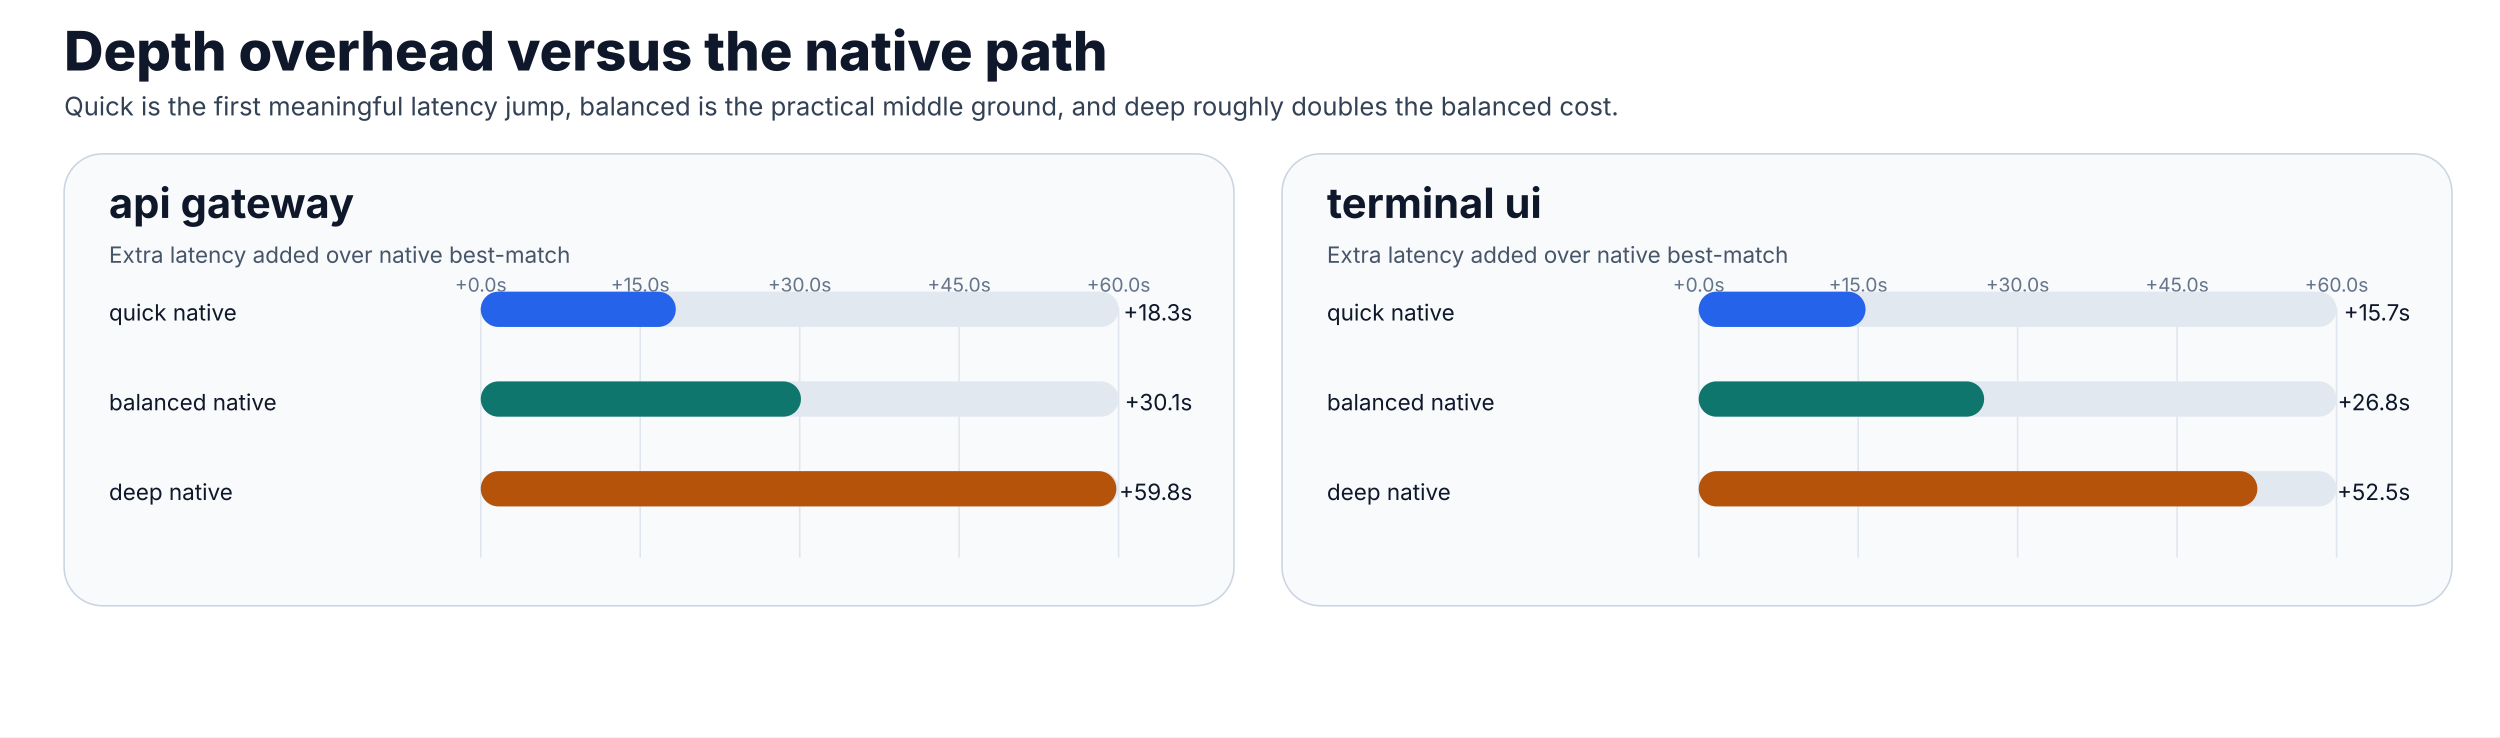
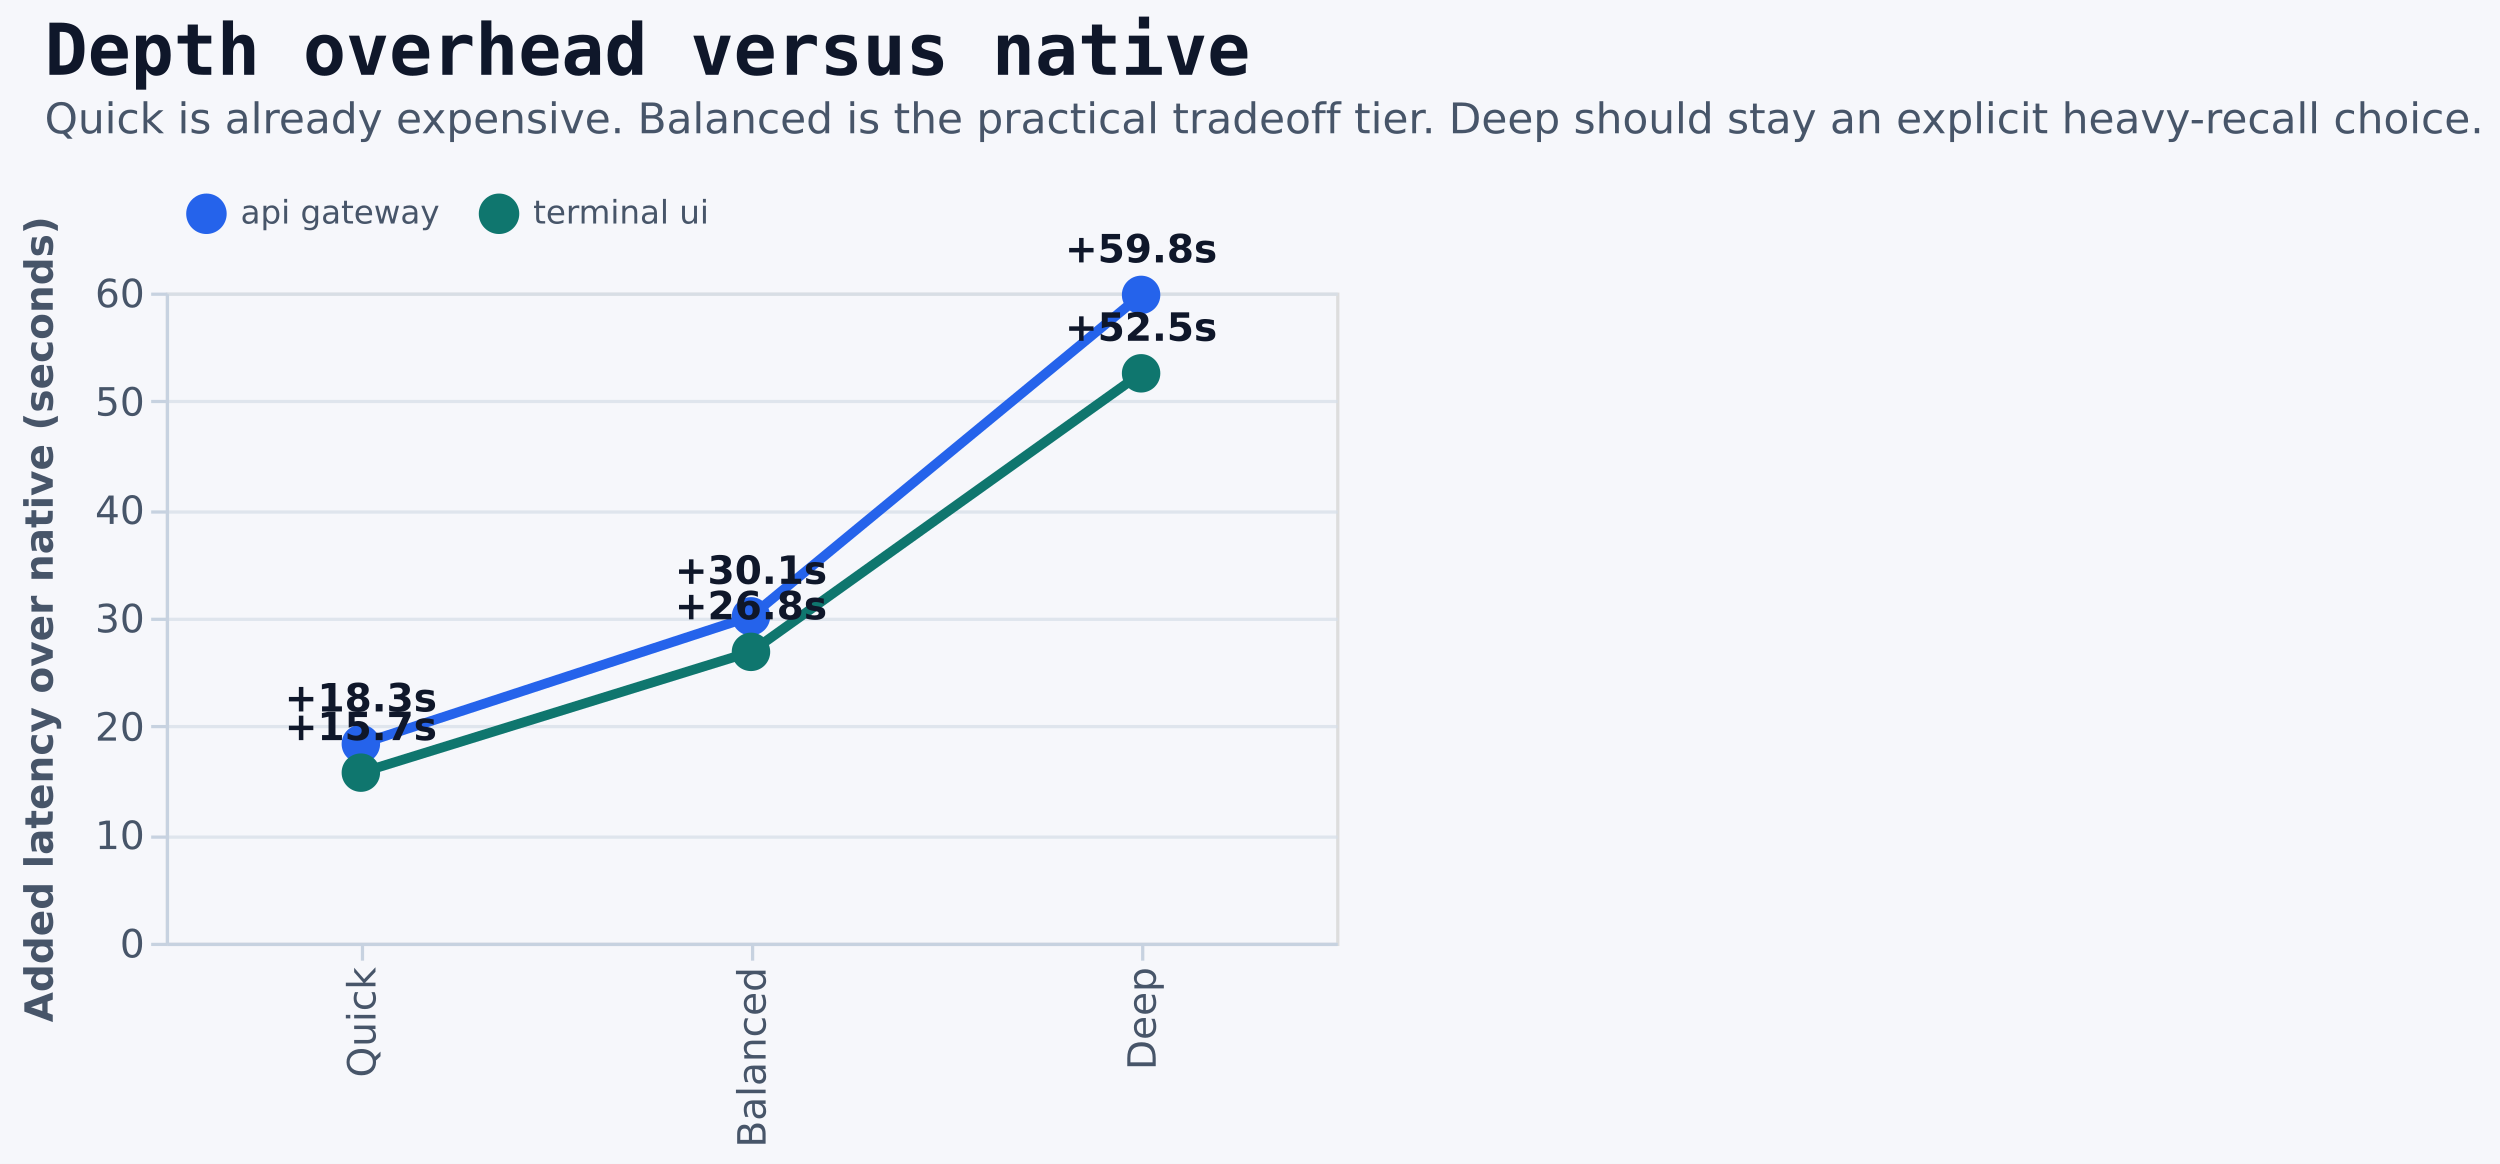
- <svg xmlns="http://www.w3.org/2000/svg" viewBox="0 0 1560 460" width="1560" height="460" role="img">
-   <rect x="0.0" y="0.0" width="1560.0" height="460.0" fill="#ffffff" />
-   <text x="40.0" y="44.0" font-family="Mona Sans, Inter, sans-serif" font-size="34" font-weight="800" fill="#0f172a" text-anchor="start">Depth overhead versus the native path</text>
-   <text x="40.0" y="72.0" font-family="Mona Sans, Inter, sans-serif" font-size="16" font-weight="400" fill="#334155" text-anchor="start">Quick is the first meaningful latency jump, balanced is the practical middle ground, and deep roughly doubles the balanced cost.</text>
-   <rect x="40.0" y="96.0" width="730.0" height="282.0" fill="#f8fafc" rx="24.0" stroke="#cbd5e1" stroke-width="1.0" />
-   <text x="68.0" y="136.0" font-family="Mona Sans, Inter, sans-serif" font-size="26" font-weight="700" fill="#0f172a" text-anchor="start">api gateway</text>
-   <text x="68.0" y="164.0" font-family="Mona Sans, Inter, sans-serif" font-size="14" font-weight="400" fill="#475569" text-anchor="start">Extra latency added over native best-match</text>
-   <line x1="300.0" y1="192.0" x2="300.0" y2="348.0" stroke="#cbd5e1" stroke-width="1.0" opacity="0.550" />
-   <text x="300.0" y="182.0" font-family="Mona Sans, Inter, sans-serif" font-size="12" font-weight="400" fill="#64748b" text-anchor="middle">+0.0s</text>
-   <line x1="399.5" y1="192.0" x2="399.5" y2="348.0" stroke="#cbd5e1" stroke-width="1.0" opacity="0.550" />
-   <text x="399.5" y="182.0" font-family="Mona Sans, Inter, sans-serif" font-size="12" font-weight="400" fill="#64748b" text-anchor="middle">+15.0s</text>
-   <line x1="499.0" y1="192.0" x2="499.0" y2="348.0" stroke="#cbd5e1" stroke-width="1.0" opacity="0.550" />
-   <text x="499.0" y="182.0" font-family="Mona Sans, Inter, sans-serif" font-size="12" font-weight="400" fill="#64748b" text-anchor="middle">+30.0s</text>
-   <line x1="598.5" y1="192.0" x2="598.5" y2="348.0" stroke="#cbd5e1" stroke-width="1.0" opacity="0.550" />
-   <text x="598.5" y="182.0" font-family="Mona Sans, Inter, sans-serif" font-size="12" font-weight="400" fill="#64748b" text-anchor="middle">+45.0s</text>
-   <line x1="698.0" y1="192.0" x2="698.0" y2="348.0" stroke="#cbd5e1" stroke-width="1.0" opacity="0.550" />
-   <text x="698.0" y="182.0" font-family="Mona Sans, Inter, sans-serif" font-size="12" font-weight="400" fill="#64748b" text-anchor="middle">+60.0s</text>
-   <text x="68.0" y="200.0" font-family="Mona Sans, Inter, sans-serif" font-size="14" font-weight="400" fill="#0f172a" text-anchor="start">quick native</text>
-   <rect x="300.0" y="182.0" width="398.0" height="22.0" fill="#e2e8f0" rx="11.0" />
-   <rect x="300.0" y="182.0" width="121.7" height="22.0" fill="#2563eb" rx="11.0" />
-   <text x="744.0" y="200.0" font-family="Mona Sans, Inter, sans-serif" font-size="14" font-weight="400" fill="#0f172a" text-anchor="end">+18.3s</text>
-   <text x="68.0" y="256.0" font-family="Mona Sans, Inter, sans-serif" font-size="14" font-weight="400" fill="#0f172a" text-anchor="start">balanced native</text>
-   <rect x="300.0" y="238.0" width="398.0" height="22.0" fill="#e2e8f0" rx="11.0" />
-   <rect x="300.0" y="238.0" width="199.8" height="22.0" fill="#0f766e" rx="11.0" />
-   <text x="744.0" y="256.0" font-family="Mona Sans, Inter, sans-serif" font-size="14" font-weight="400" fill="#0f172a" text-anchor="end">+30.1s</text>
-   <text x="68.0" y="312.0" font-family="Mona Sans, Inter, sans-serif" font-size="14" font-weight="400" fill="#0f172a" text-anchor="start">deep native</text>
-   <rect x="300.0" y="294.0" width="398.0" height="22.0" fill="#e2e8f0" rx="11.0" />
-   <rect x="300.0" y="294.0" width="396.6" height="22.0" fill="#b45309" rx="11.0" />
-   <text x="744.0" y="312.0" font-family="Mona Sans, Inter, sans-serif" font-size="14" font-weight="400" fill="#0f172a" text-anchor="end">+59.8s</text>
-   <rect x="800.0" y="96.0" width="730.0" height="282.0" fill="#f8fafc" rx="24.0" stroke="#cbd5e1" stroke-width="1.0" />
-   <text x="828.0" y="136.0" font-family="Mona Sans, Inter, sans-serif" font-size="26" font-weight="700" fill="#0f172a" text-anchor="start">terminal ui</text>
-   <text x="828.0" y="164.0" font-family="Mona Sans, Inter, sans-serif" font-size="14" font-weight="400" fill="#475569" text-anchor="start">Extra latency added over native best-match</text>
-   <line x1="1060.0" y1="192.0" x2="1060.0" y2="348.0" stroke="#cbd5e1" stroke-width="1.0" opacity="0.550" />
-   <text x="1060.0" y="182.0" font-family="Mona Sans, Inter, sans-serif" font-size="12" font-weight="400" fill="#64748b" text-anchor="middle">+0.0s</text>
-   <line x1="1159.5" y1="192.0" x2="1159.5" y2="348.0" stroke="#cbd5e1" stroke-width="1.0" opacity="0.550" />
-   <text x="1159.5" y="182.0" font-family="Mona Sans, Inter, sans-serif" font-size="12" font-weight="400" fill="#64748b" text-anchor="middle">+15.0s</text>
-   <line x1="1259.0" y1="192.0" x2="1259.0" y2="348.0" stroke="#cbd5e1" stroke-width="1.0" opacity="0.550" />
-   <text x="1259.0" y="182.0" font-family="Mona Sans, Inter, sans-serif" font-size="12" font-weight="400" fill="#64748b" text-anchor="middle">+30.0s</text>
-   <line x1="1358.5" y1="192.0" x2="1358.5" y2="348.0" stroke="#cbd5e1" stroke-width="1.0" opacity="0.550" />
-   <text x="1358.5" y="182.0" font-family="Mona Sans, Inter, sans-serif" font-size="12" font-weight="400" fill="#64748b" text-anchor="middle">+45.0s</text>
-   <line x1="1458.0" y1="192.0" x2="1458.0" y2="348.0" stroke="#cbd5e1" stroke-width="1.0" opacity="0.550" />
-   <text x="1458.0" y="182.0" font-family="Mona Sans, Inter, sans-serif" font-size="12" font-weight="400" fill="#64748b" text-anchor="middle">+60.0s</text>
-   <text x="828.0" y="200.0" font-family="Mona Sans, Inter, sans-serif" font-size="14" font-weight="400" fill="#0f172a" text-anchor="start">quick native</text>
-   <rect x="1060.0" y="182.0" width="398.0" height="22.0" fill="#e2e8f0" rx="11.0" />
-   <rect x="1060.0" y="182.0" width="104.1" height="22.0" fill="#2563eb" rx="11.0" />
-   <text x="1504.0" y="200.0" font-family="Mona Sans, Inter, sans-serif" font-size="14" font-weight="400" fill="#0f172a" text-anchor="end">+15.7s</text>
-   <text x="828.0" y="256.0" font-family="Mona Sans, Inter, sans-serif" font-size="14" font-weight="400" fill="#0f172a" text-anchor="start">balanced native</text>
-   <rect x="1060.0" y="238.0" width="398.0" height="22.0" fill="#e2e8f0" rx="11.0" />
-   <rect x="1060.0" y="238.0" width="178.1" height="22.0" fill="#0f766e" rx="11.0" />
-   <text x="1504.0" y="256.0" font-family="Mona Sans, Inter, sans-serif" font-size="14" font-weight="400" fill="#0f172a" text-anchor="end">+26.8s</text>
-   <text x="828.0" y="312.0" font-family="Mona Sans, Inter, sans-serif" font-size="14" font-weight="400" fill="#0f172a" text-anchor="start">deep native</text>
-   <rect x="1060.0" y="294.0" width="398.0" height="22.0" fill="#e2e8f0" rx="11.0" />
-   <rect x="1060.0" y="294.0" width="348.6" height="22.0" fill="#b45309" rx="11.0" />
-   <text x="1504.0" y="312.0" font-family="Mona Sans, Inter, sans-serif" font-size="14" font-weight="400" fill="#0f172a" text-anchor="end">+52.5s</text>
+ <svg xmlns="http://www.w3.org/2000/svg" version="1.1" class="marks" width="769" height="358" viewBox="0 0 769 358">
+   <rect width="769" height="358" fill="#f6f7fb" />
+   <g fill="none" stroke-miterlimit="10" transform="translate(51,90)">
+     <g class="mark-group role-frame root" role="graphics-object" aria-roledescription="group mark container">
+       <g transform="translate(0,0)">
+         <path class="background" aria-hidden="true" d="M0.5,0.5h360v200h-360Z" stroke="#ddd" />
+         <g>
+           <g class="mark-group role-axis" aria-hidden="true">
+             <g transform="translate(0.5,0.5)">
+               <path class="background" aria-hidden="true" d="M0,0h0v0h0Z" pointer-events="none" />
+               <g>
+                 <g class="mark-rule role-axis-grid" pointer-events="none">
+                   <line transform="translate(0,200)" x2="360" y2="0" stroke="#d7dee8" stroke-opacity="0.75" stroke-width="1" opacity="1" />
+                   <line transform="translate(0,167)" x2="360" y2="0" stroke="#d7dee8" stroke-opacity="0.75" stroke-width="1" opacity="1" />
+                   <line transform="translate(0,133)" x2="360" y2="0" stroke="#d7dee8" stroke-opacity="0.75" stroke-width="1" opacity="1" />
+                   <line transform="translate(0,100)" x2="360" y2="0" stroke="#d7dee8" stroke-opacity="0.75" stroke-width="1" opacity="1" />
+                   <line transform="translate(0,67)" x2="360" y2="0" stroke="#d7dee8" stroke-opacity="0.75" stroke-width="1" opacity="1" />
+                   <line transform="translate(0,33)" x2="360" y2="0" stroke="#d7dee8" stroke-opacity="0.75" stroke-width="1" opacity="1" />
+                   <line transform="translate(0,0)" x2="360" y2="0" stroke="#d7dee8" stroke-opacity="0.75" stroke-width="1" opacity="1" />
+                 </g>
+               </g>
+               <path class="foreground" aria-hidden="true" d="" pointer-events="none" display="none" />
+             </g>
+           </g>
+           <g class="mark-group role-axis" role="graphics-symbol" aria-roledescription="axis" aria-label="X-axis for a discrete scale with 3 values: Quick, Balanced, Deep">
+             <g transform="translate(0.5,200.5)">
+               <path class="background" aria-hidden="true" d="M0,0h0v0h0Z" pointer-events="none" />
+               <g>
+                 <g class="mark-rule role-axis-tick" pointer-events="none">
+                   <line transform="translate(60,0)" x2="0" y2="5" stroke="#c7d2e0" stroke-width="1" opacity="1" />
+                   <line transform="translate(180,0)" x2="0" y2="5" stroke="#c7d2e0" stroke-width="1" opacity="1" />
+                   <line transform="translate(300,0)" x2="0" y2="5" stroke="#c7d2e0" stroke-width="1" opacity="1" />
+                 </g>
+                 <g class="mark-text role-axis-label" pointer-events="none">
+                   <text text-anchor="end" transform="translate(60,7) rotate(270) translate(0,4)" font-family="Mona Sans, DejaVu Sans, Arial, sans-serif" font-size="12px" fill="#475569" opacity="1">Quick</text>
+                   <text text-anchor="end" transform="translate(180,7) rotate(270) translate(0,4)" font-family="Mona Sans, DejaVu Sans, Arial, sans-serif" font-size="12px" fill="#475569" opacity="1">Balanced</text>
+                   <text text-anchor="end" transform="translate(300,7) rotate(270) translate(0,4)" font-family="Mona Sans, DejaVu Sans, Arial, sans-serif" font-size="12px" fill="#475569" opacity="1">Deep</text>
+                 </g>
+                 <g class="mark-rule role-axis-domain" pointer-events="none">
+                   <line transform="translate(0,0)" x2="360" y2="0" stroke="#c7d2e0" stroke-width="1" opacity="1" />
+                 </g>
+               </g>
+               <path class="foreground" aria-hidden="true" d="" pointer-events="none" display="none" />
+             </g>
+           </g>
+           <g class="mark-group role-axis" role="graphics-symbol" aria-roledescription="axis" aria-label="Y-axis titled 'Added latency over native (seconds)' for a linear scale with values from 0 to 60">
+             <g transform="translate(0.5,0.5)">
+               <path class="background" aria-hidden="true" d="M0,0h0v0h0Z" pointer-events="none" />
+               <g>
+                 <g class="mark-rule role-axis-tick" pointer-events="none">
+                   <line transform="translate(0,200)" x2="-5" y2="0" stroke="#c7d2e0" stroke-width="1" opacity="1" />
+                   <line transform="translate(0,167)" x2="-5" y2="0" stroke="#c7d2e0" stroke-width="1" opacity="1" />
+                   <line transform="translate(0,133)" x2="-5" y2="0" stroke="#c7d2e0" stroke-width="1" opacity="1" />
+                   <line transform="translate(0,100)" x2="-5" y2="0" stroke="#c7d2e0" stroke-width="1" opacity="1" />
+                   <line transform="translate(0,67)" x2="-5" y2="0" stroke="#c7d2e0" stroke-width="1" opacity="1" />
+                   <line transform="translate(0,33)" x2="-5" y2="0" stroke="#c7d2e0" stroke-width="1" opacity="1" />
+                   <line transform="translate(0,0)" x2="-5" y2="0" stroke="#c7d2e0" stroke-width="1" opacity="1" />
+                 </g>
+                 <g class="mark-text role-axis-label" pointer-events="none">
+                   <text text-anchor="end" transform="translate(-7,204)" font-family="Mona Sans, DejaVu Sans, Arial, sans-serif" font-size="12px" fill="#475569" opacity="1">0</text>
+                   <text text-anchor="end" transform="translate(-7,170.6667)" font-family="Mona Sans, DejaVu Sans, Arial, sans-serif" font-size="12px" fill="#475569" opacity="1">10</text>
+                   <text text-anchor="end" transform="translate(-7,137.3333)" font-family="Mona Sans, DejaVu Sans, Arial, sans-serif" font-size="12px" fill="#475569" opacity="1">20</text>
+                   <text text-anchor="end" transform="translate(-7,104)" font-family="Mona Sans, DejaVu Sans, Arial, sans-serif" font-size="12px" fill="#475569" opacity="1">30</text>
+                   <text text-anchor="end" transform="translate(-7,70.66667)" font-family="Mona Sans, DejaVu Sans, Arial, sans-serif" font-size="12px" fill="#475569" opacity="1">40</text>
+                   <text text-anchor="end" transform="translate(-7,37.33333)" font-family="Mona Sans, DejaVu Sans, Arial, sans-serif" font-size="12px" fill="#475569" opacity="1">50</text>
+                   <text text-anchor="end" transform="translate(-7,4)" font-family="Mona Sans, DejaVu Sans, Arial, sans-serif" font-size="12px" fill="#475569" opacity="1">60</text>
+                 </g>
+                 <g class="mark-rule role-axis-domain" pointer-events="none">
+                   <line transform="translate(0,200)" x2="0" y2="-200" stroke="#c7d2e0" stroke-width="1" opacity="1" />
+                 </g>
+                 <g class="mark-text role-axis-title" pointer-events="none">
+                   <text text-anchor="middle" transform="translate(-32.26953,100) rotate(-90) translate(0,-3)" font-family="Mona Sans, DejaVu Sans, Arial, sans-serif" font-size="12px" font-weight="bold" fill="#475569" opacity="1">Added latency over native (seconds)</text>
+                 </g>
+               </g>
+               <path class="foreground" aria-hidden="true" d="" pointer-events="none" display="none" />
+             </g>
+           </g>
+           <g class="mark-group role-scope layer_0_layer_0_pathgroup" role="graphics-object" aria-roledescription="group mark container">
+             <g transform="translate(0,0)">
+               <path class="background" aria-hidden="true" d="M0,0h360v200h-360Z" />
+               <g>
+                 <g class="mark-line role-mark layer_0_layer_0_marks" role="graphics-object" aria-roledescription="line mark container">
+                   <path aria-label="depth_label: Quick; Added latency over native (seconds): 18.349; query: api gateway; Query: Api Gateway; Depth: Quick; Added seconds: 18.35" role="graphics-symbol" aria-roledescription="line mark" d="M60,138.837L180,99.59L300,0.713" stroke="#2563eb" stroke-width="3" />
+                 </g>
+               </g>
+               <path class="foreground" aria-hidden="true" d="" display="none" />
+             </g>
+             <g transform="translate(0,0)">
+               <path class="background" aria-hidden="true" d="M0,0h360v200h-360Z" />
+               <g>
+                 <g class="mark-line role-mark layer_0_layer_0_marks" role="graphics-object" aria-roledescription="line mark container">
+                   <path aria-label="depth_label: Quick; Added latency over native (seconds): 15.701; query: terminal ui; Query: Terminal Ui; Depth: Quick; Added seconds: 15.70" role="graphics-symbol" aria-roledescription="line mark" d="M60,147.663L180,110.51L300,24.833" stroke="#0f766e" stroke-width="3" />
+                 </g>
+               </g>
+               <path class="foreground" aria-hidden="true" d="" display="none" />
+             </g>
+           </g>
+           <g class="mark-symbol role-mark layer_0_layer_1_marks" role="graphics-object" aria-roledescription="symbol mark container">
+             <path aria-label="depth_label: Quick; Added latency over native (seconds): 18.349; query: api gateway; Query: Api Gateway; Depth: Quick; Added seconds: 18.35" role="graphics-symbol" aria-roledescription="point" transform="translate(60,138.8367)" d="M5.916,0A5.916,5.916,0,1,1,-5.916,0A5.916,5.916,0,1,1,5.916,0" fill="#2563eb" stroke-width="2" opacity="1" />
+             <path aria-label="depth_label: Balanced; Added latency over native (seconds): 30.123; query: api gateway; Query: Api Gateway; Depth: Balanced; Added seconds: 30.12" role="graphics-symbol" aria-roledescription="point" transform="translate(180,99.59)" d="M5.916,0A5.916,5.916,0,1,1,-5.916,0A5.916,5.916,0,1,1,5.916,0" fill="#2563eb" stroke-width="2" opacity="1" />
+             <path aria-label="depth_label: Deep; Added latency over native (seconds): 59.786; query: api gateway; Query: Api Gateway; Depth: Deep; Added seconds: 59.79" role="graphics-symbol" aria-roledescription="point" transform="translate(300,0.7133333)" d="M5.916,0A5.916,5.916,0,1,1,-5.916,0A5.916,5.916,0,1,1,5.916,0" fill="#2563eb" stroke-width="2" opacity="1" />
+             <path aria-label="depth_label: Quick; Added latency over native (seconds): 15.701; query: terminal ui; Query: Terminal Ui; Depth: Quick; Added seconds: 15.70" role="graphics-symbol" aria-roledescription="point" transform="translate(60,147.6633)" d="M5.916,0A5.916,5.916,0,1,1,-5.916,0A5.916,5.916,0,1,1,5.916,0" fill="#0f766e" stroke-width="2" opacity="1" />
+             <path aria-label="depth_label: Balanced; Added latency over native (seconds): 26.847; query: terminal ui; Query: Terminal Ui; Depth: Balanced; Added seconds: 26.85" role="graphics-symbol" aria-roledescription="point" transform="translate(180,110.51)" d="M5.916,0A5.916,5.916,0,1,1,-5.916,0A5.916,5.916,0,1,1,5.916,0" fill="#0f766e" stroke-width="2" opacity="1" />
+             <path aria-label="depth_label: Deep; Added latency over native (seconds): 52.55; query: terminal ui; Query: Terminal Ui; Depth: Deep; Added seconds: 52.55" role="graphics-symbol" aria-roledescription="point" transform="translate(300,24.83333)" d="M5.916,0A5.916,5.916,0,1,1,-5.916,0A5.916,5.916,0,1,1,5.916,0" fill="#0f766e" stroke-width="2" opacity="1" />
+           </g>
+           <g class="mark-text role-mark layer_1_marks" role="graphics-object" aria-roledescription="text mark container">
+             <text aria-label="depth_label: Quick; added_s: 18.349; value_label: +18.3s; query: api gateway" role="graphics-symbol" aria-roledescription="text mark" text-anchor="middle" transform="translate(60,128.8367)" font-family="Mona Sans, DejaVu Sans, Arial, sans-serif" font-size="12px" font-weight="600" fill="#0f172a">+18.3s</text>
+             <text aria-label="depth_label: Balanced; added_s: 30.123; value_label: +30.1s; query: api gateway" role="graphics-symbol" aria-roledescription="text mark" text-anchor="middle" transform="translate(180,89.59)" font-family="Mona Sans, DejaVu Sans, Arial, sans-serif" font-size="12px" font-weight="600" fill="#0f172a">+30.1s</text>
+             <text aria-label="depth_label: Deep; added_s: 59.786; value_label: +59.8s; query: api gateway" role="graphics-symbol" aria-roledescription="text mark" text-anchor="middle" transform="translate(300,-9.286667)" font-family="Mona Sans, DejaVu Sans, Arial, sans-serif" font-size="12px" font-weight="600" fill="#0f172a">+59.8s</text>
+             <text aria-label="depth_label: Quick; added_s: 15.701; value_label: +15.7s; query: terminal ui" role="graphics-symbol" aria-roledescription="text mark" text-anchor="middle" transform="translate(60,137.6633)" font-family="Mona Sans, DejaVu Sans, Arial, sans-serif" font-size="12px" font-weight="600" fill="#0f172a">+15.7s</text>
+             <text aria-label="depth_label: Balanced; added_s: 26.847; value_label: +26.8s; query: terminal ui" role="graphics-symbol" aria-roledescription="text mark" text-anchor="middle" transform="translate(180,100.51)" font-family="Mona Sans, DejaVu Sans, Arial, sans-serif" font-size="12px" font-weight="600" fill="#0f172a">+26.8s</text>
+             <text aria-label="depth_label: Deep; added_s: 52.55; value_label: +52.5s; query: terminal ui" role="graphics-symbol" aria-roledescription="text mark" text-anchor="middle" transform="translate(300,14.83333)" font-family="Mona Sans, DejaVu Sans, Arial, sans-serif" font-size="12px" font-weight="600" fill="#0f172a">+52.5s</text>
+           </g>
+           <g class="mark-group role-legend" role="graphics-symbol" aria-roledescription="legend" aria-label="Symbol legend for fill color and stroke color with 2 values: api gateway, terminal ui">
+             <g transform="translate(0,-37)">
+               <path class="background" aria-hidden="true" d="M0,0h174v26h-174Z" pointer-events="none" />
+               <g>
+                 <g class="mark-group role-legend-entry">
+                   <g transform="translate(6,6)">
+                     <path class="background" aria-hidden="true" d="M0,0h0v0h0Z" pointer-events="none" />
+                     <g>
+                       <g class="mark-group role-scope" role="graphics-object" aria-roledescription="group mark container">
+                         <g transform="translate(0,0.2613872)">
+                           <path class="background" aria-hidden="true" d="M0,0h78.206v13.477h-78.206Z" pointer-events="none" opacity="1" />
+                           <g>
+                             <g class="mark-symbol role-legend-symbol" pointer-events="none">
+                               <path transform="translate(6.5,6.5)" d="M5.477,0A5.477,5.477,0,1,1,-5.477,0A5.477,5.477,0,1,1,5.477,0" fill="#2563eb" stroke="#2563eb" stroke-width="1.5" opacity="1" />
+                             </g>
+                             <g class="mark-text role-legend-label" pointer-events="none">
+                               <text text-anchor="start" transform="translate(17,9.5)" font-family="Mona Sans, DejaVu Sans, Arial, sans-serif" font-size="10px" fill="#475569" opacity="1">api gateway</text>
+                             </g>
+                           </g>
+                           <path class="foreground" aria-hidden="true" d="" pointer-events="none" display="none" />
+                         </g>
+                         <g transform="translate(90,0.2613872)">
+                           <path class="background" aria-hidden="true" d="M0,0h71.067v13.477h-71.067Z" pointer-events="none" opacity="1" />
+                           <g>
+                             <g class="mark-symbol role-legend-symbol" pointer-events="none">
+                               <path transform="translate(6.5,6.5)" d="M5.477,0A5.477,5.477,0,1,1,-5.477,0A5.477,5.477,0,1,1,5.477,0" fill="#0f766e" stroke="#0f766e" stroke-width="1.5" opacity="1" />
+                             </g>
+                             <g class="mark-text role-legend-label" pointer-events="none">
+                               <text text-anchor="start" transform="translate(17,9.5)" font-family="Mona Sans, DejaVu Sans, Arial, sans-serif" font-size="10px" fill="#475569" opacity="1">terminal ui</text>
+                             </g>
+                           </g>
+                           <path class="foreground" aria-hidden="true" d="" pointer-events="none" display="none" />
+                         </g>
+                       </g>
+                     </g>
+                     <path class="foreground" aria-hidden="true" d="" pointer-events="none" display="none" />
+                   </g>
+                 </g>
+               </g>
+               <path class="foreground" aria-hidden="true" d="" pointer-events="none" display="none" />
+             </g>
+           </g>
+           <g class="mark-group role-title">
+             <g transform="translate(-45.26953,-80)">
+               <path class="background" aria-hidden="true" d="M0,0h0v0h0Z" pointer-events="none" />
+               <g>
+                 <g class="mark-text role-title-text" role="graphics-symbol" aria-roledescription="title" aria-label="Title text 'Depth overhead versus native'" pointer-events="none">
+                   <text text-anchor="start" transform="translate(8,13)" font-family="Monaspace Neon, Mona Sans, DejaVu Sans Mono, monospace" font-size="22px" font-weight="bold" fill="#0f172a" opacity="1">Depth overhead versus native</text>
+                 </g>
+                 <g class="mark-text role-title-subtitle" role="graphics-symbol" aria-roledescription="subtitle" aria-label="Subtitle text 'Quick is already expensive. Balanced is the practical tradeoff tier. Deep should stay an explicit heavy-recall choice.'" pointer-events="none">
+                   <text text-anchor="start" transform="translate(8,31)" font-family="Mona Sans, DejaVu Sans, Arial, sans-serif" font-size="13px" fill="#475569" opacity="1">Quick is already expensive. Balanced is the practical tradeoff tier. Deep should stay an explicit heavy-recall choice.</text>
+                 </g>
+               </g>
+               <path class="foreground" aria-hidden="true" d="" pointer-events="none" display="none" />
+             </g>
+           </g>
+         </g>
+         <path class="foreground" aria-hidden="true" d="" display="none" />
+       </g>
+     </g>
+   </g>
</svg>
